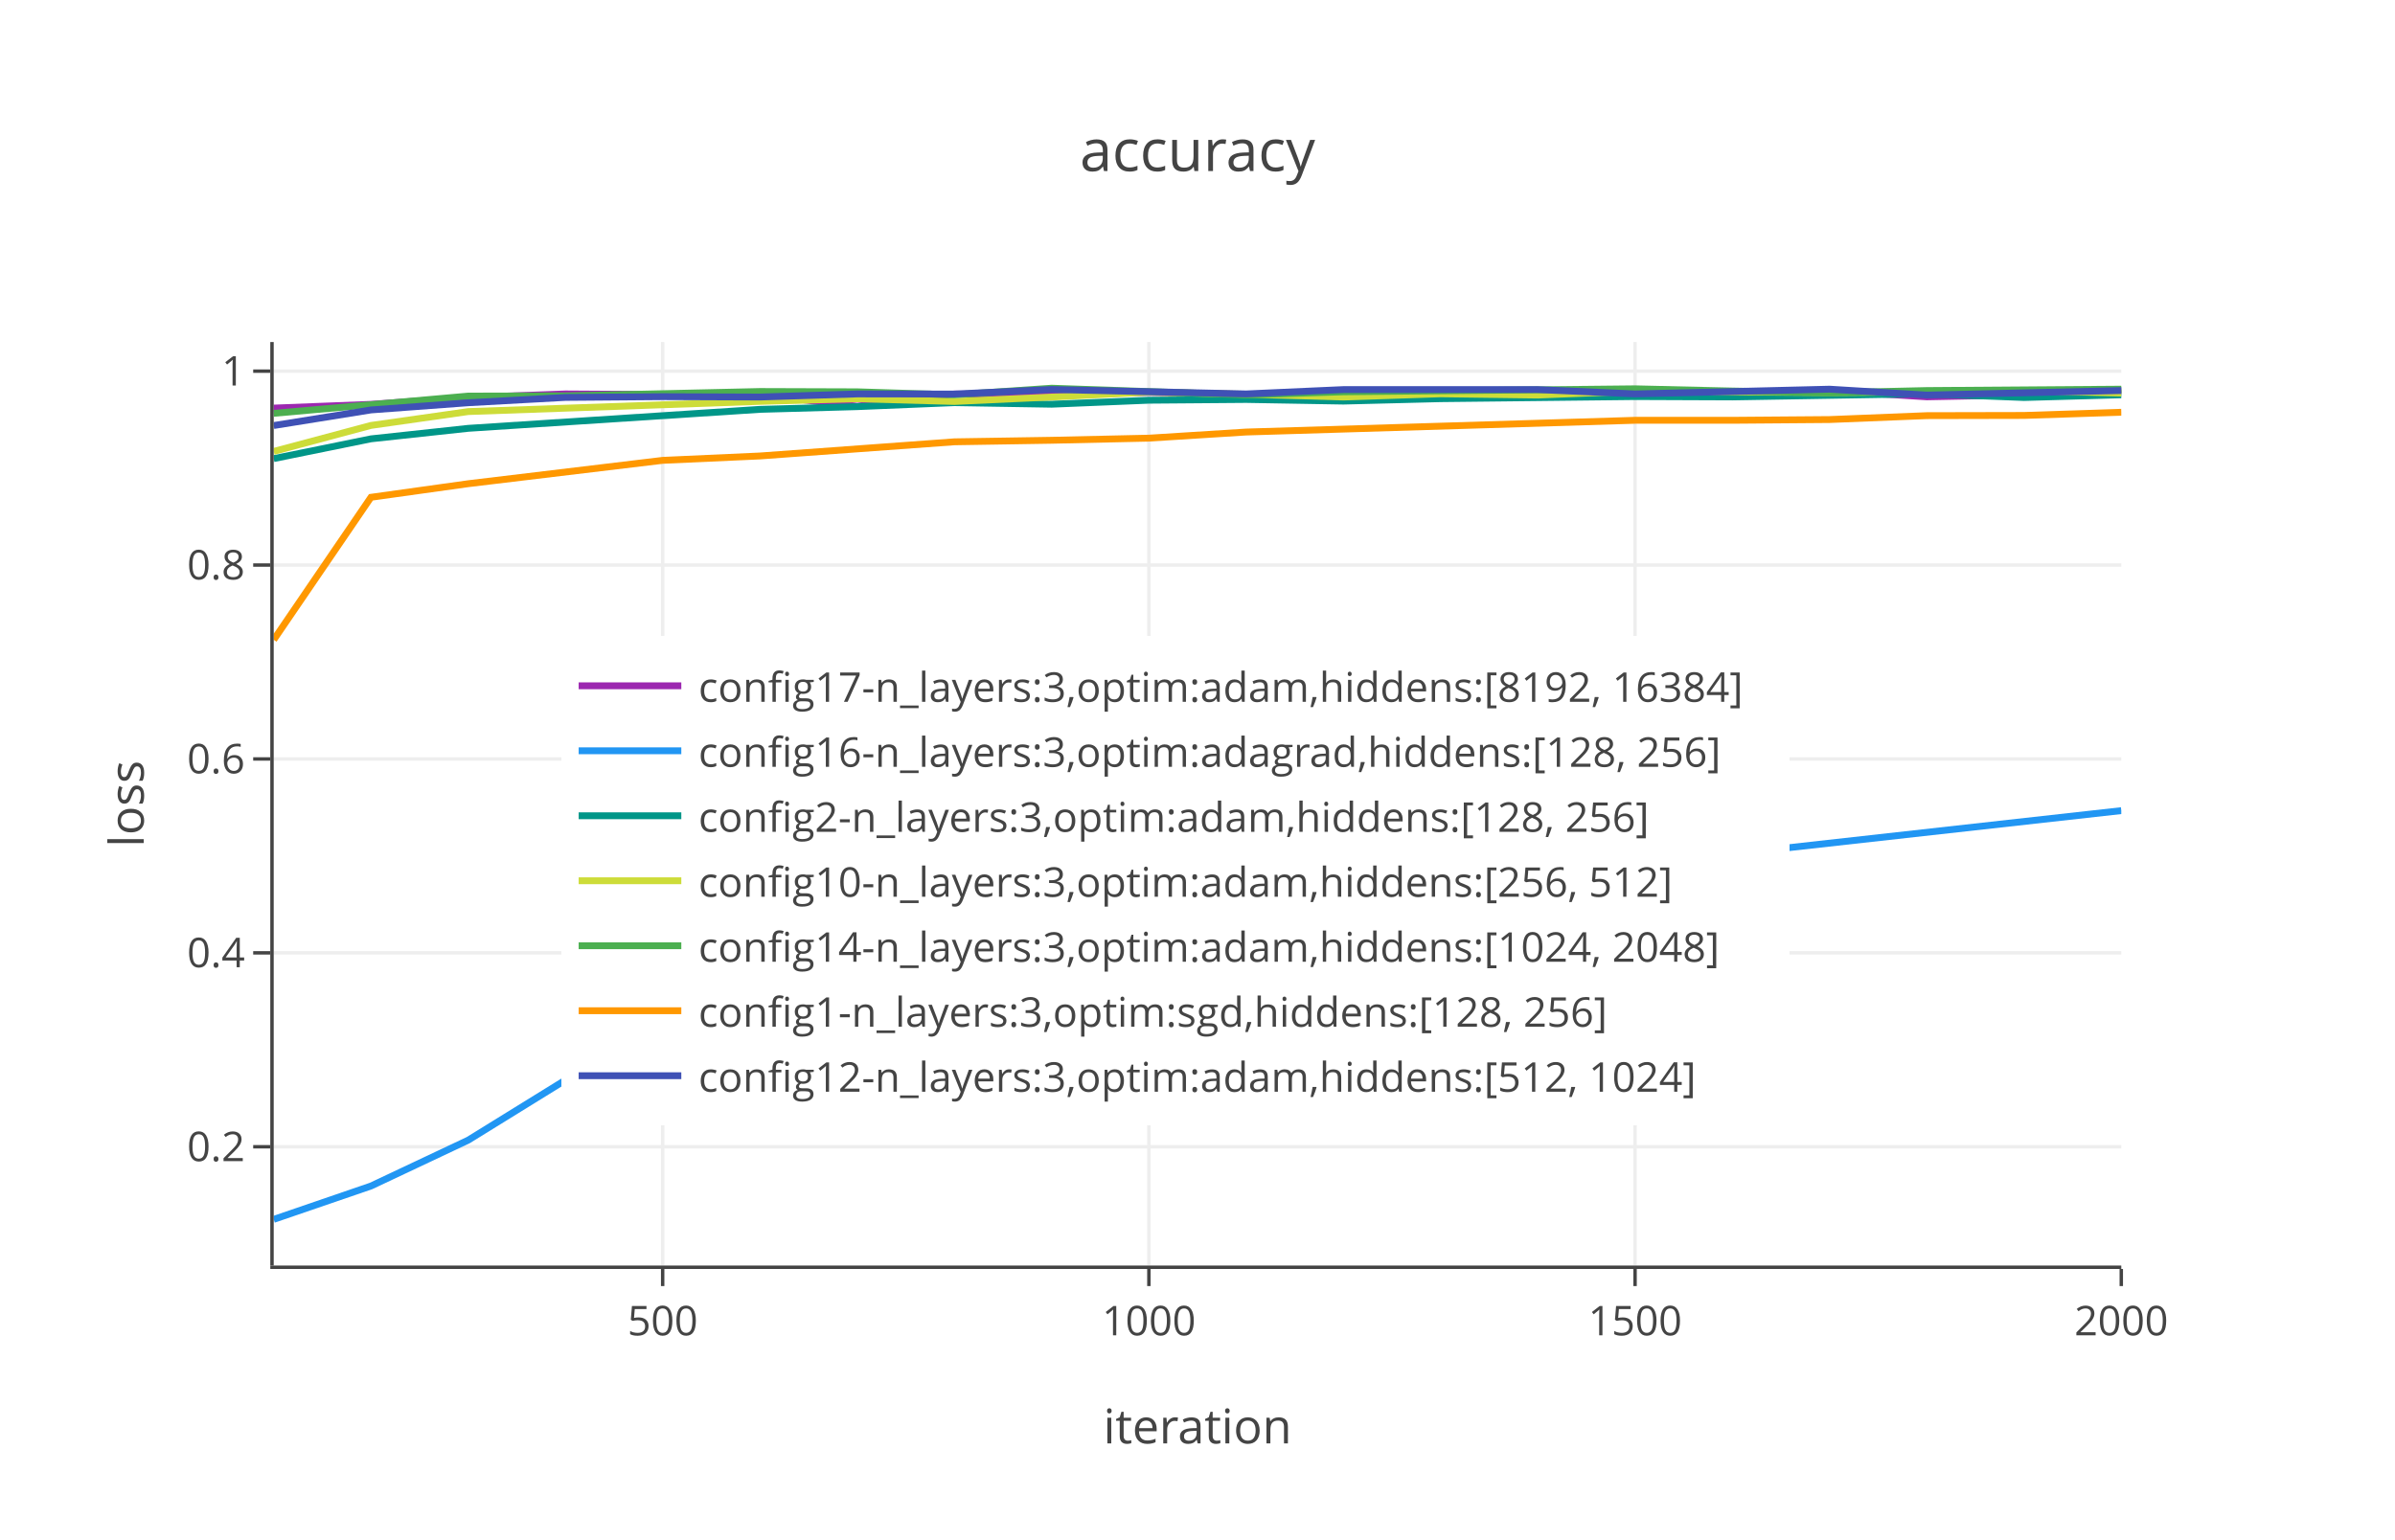
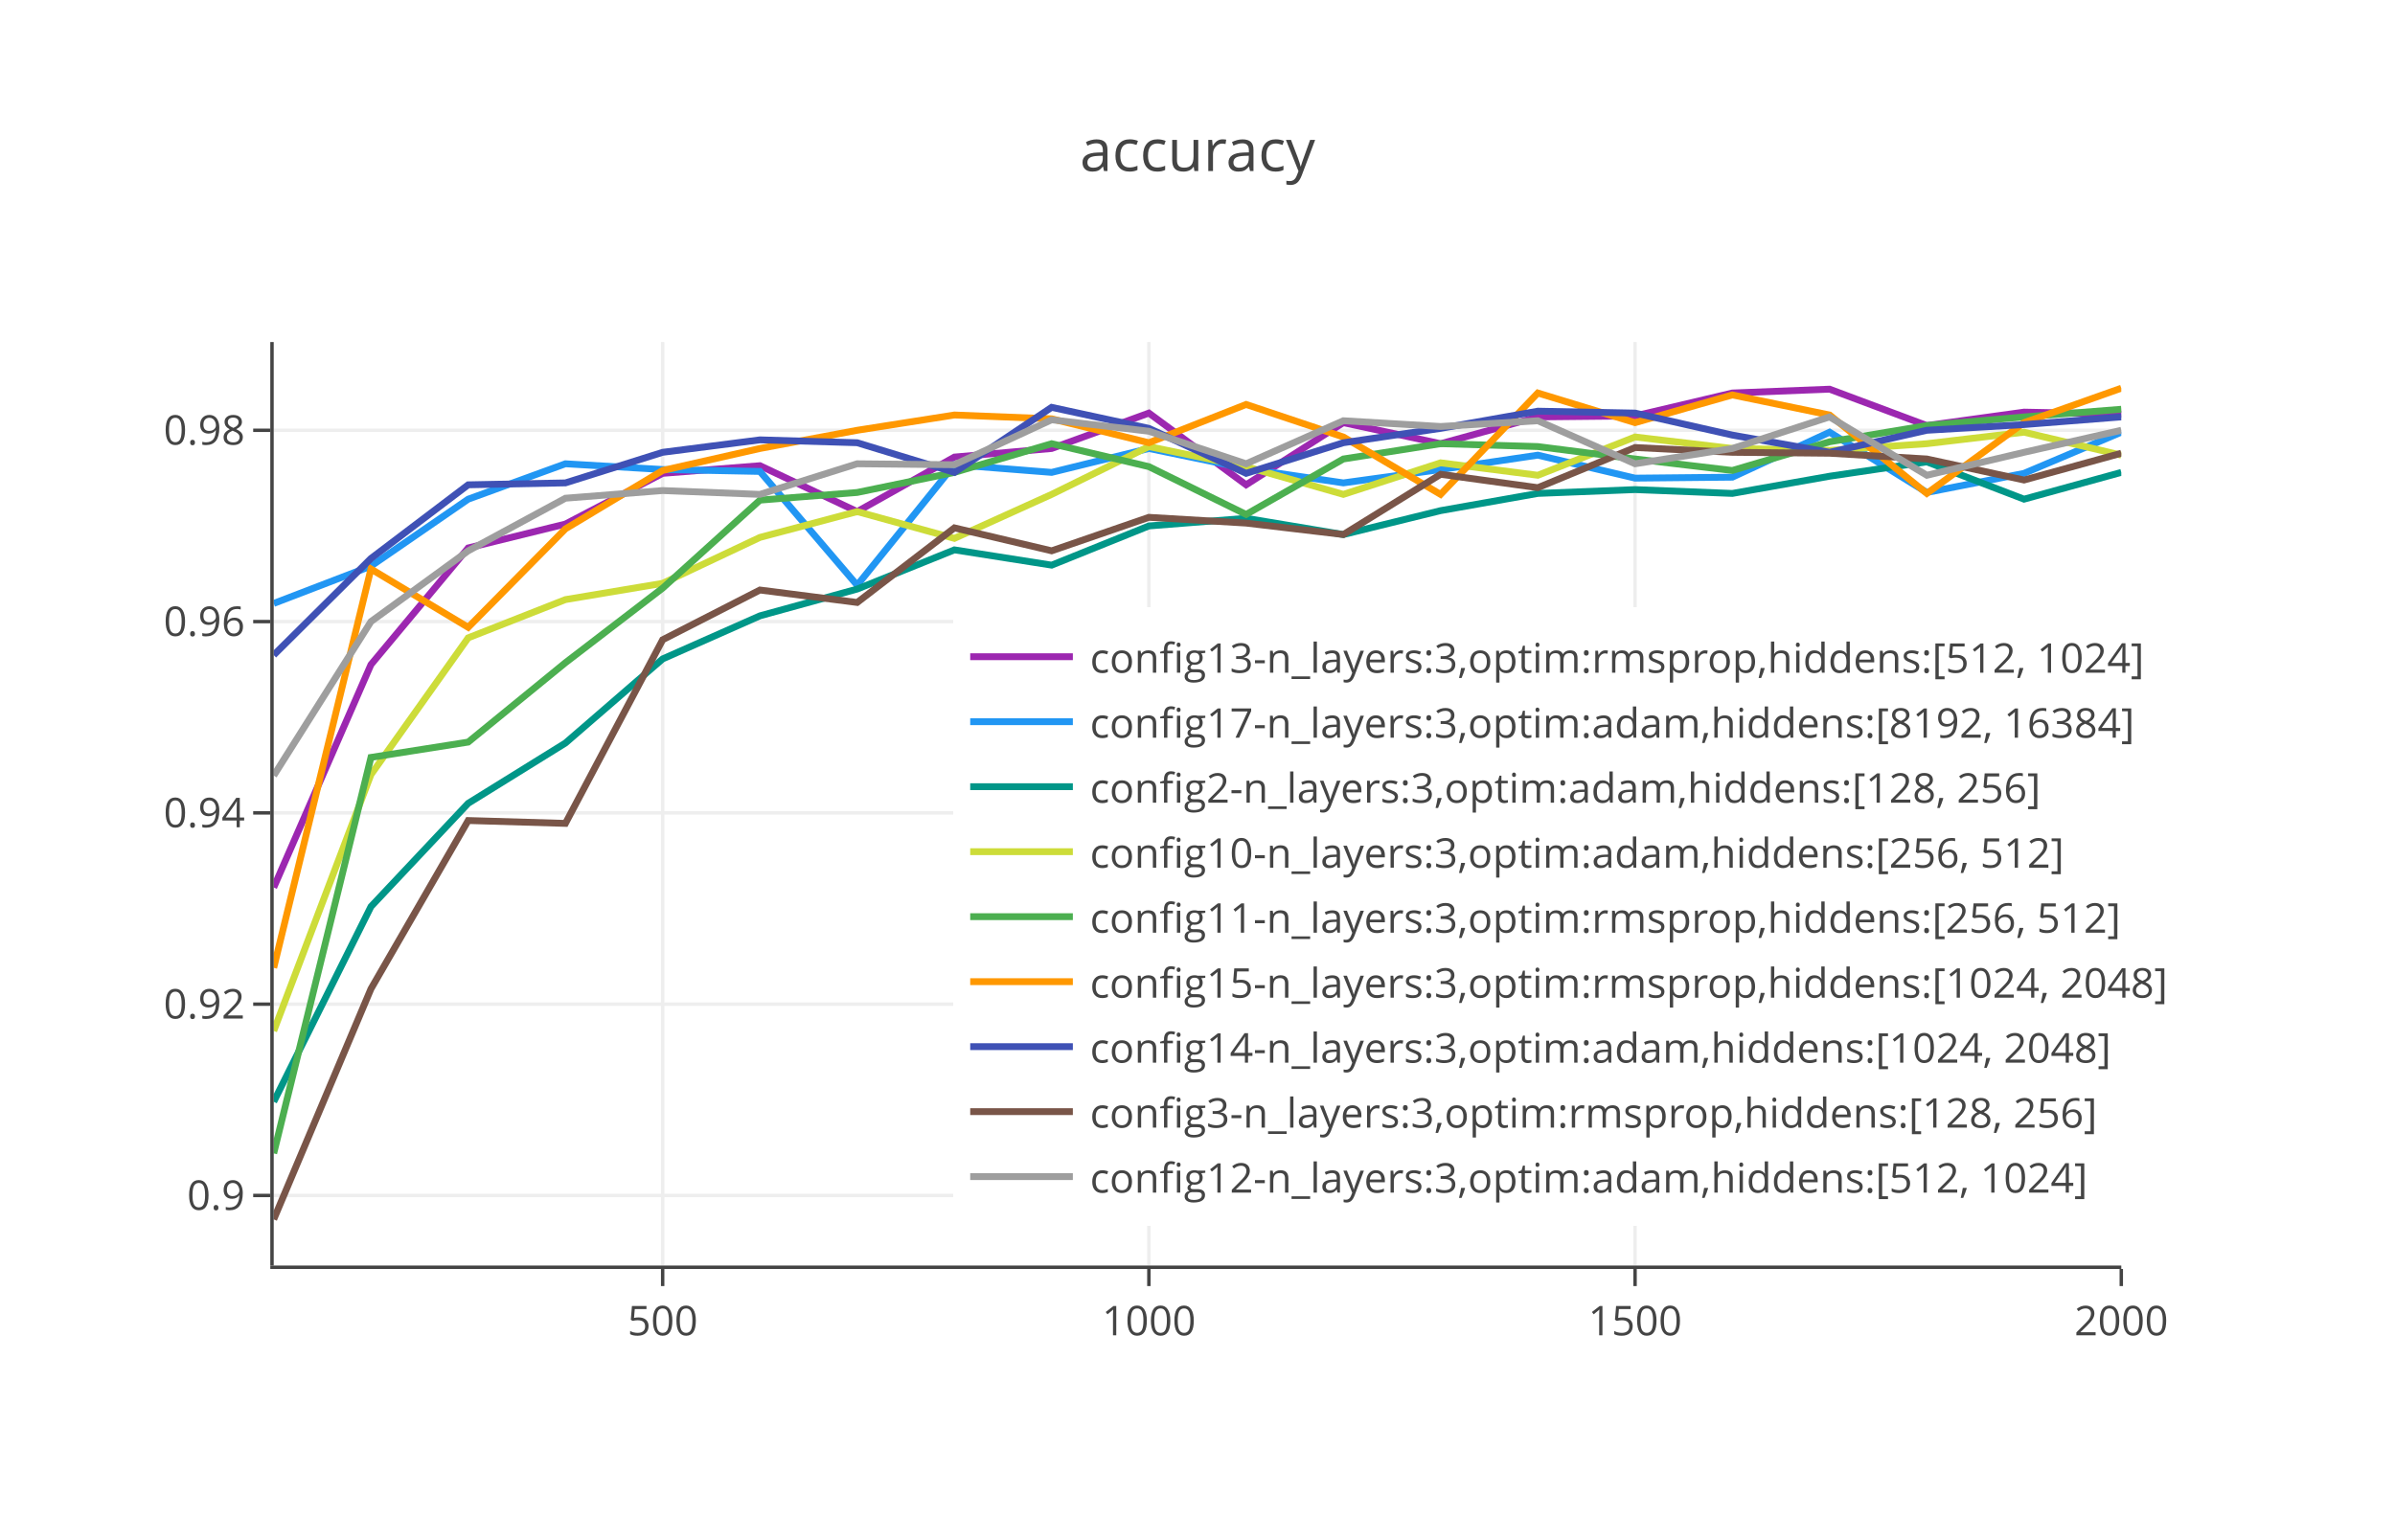
<svg xmlns="http://www.w3.org/2000/svg" class="main-svg" width="700" height="450" style="" viewBox="0 0 700 450">
  <rect x="0" y="0" width="700" height="450" style="fill: rgb(255, 255, 255); fill-opacity: 1;" />
-   <defs id="defs-e9818a">
+   <defs id="defs-115b78">
    <g class="clips">
-       <clipPath id="clipe9818axyplot" class="plotclip">
+       <clipPath id="clip115b78xyplot" class="plotclip">
        <rect width="540" height="270" />
      </clipPath>
-       <clipPath class="axesclip" id="clipe9818ax">
+       <clipPath class="axesclip" id="clip115b78x">
        <rect x="80" y="0" width="540" height="450" />
      </clipPath>
-       <clipPath class="axesclip" id="clipe9818ay">
+       <clipPath class="axesclip" id="clip115b78y">
        <rect x="0" y="100" width="700" height="270" />
      </clipPath>
-       <clipPath class="axesclip" id="clipe9818axy">
+       <clipPath class="axesclip" id="clip115b78xy">
        <rect x="80" y="100" width="540" height="270" />
      </clipPath>
    </g>
    <g class="gradients" />
  </defs>
  <g class="bglayer" />
  <g class="layer-below">
    <g class="imagelayer" />
    <g class="shapelayer" />
  </g>
  <g class="cartesianlayer">
    <g class="subplot xy">
      <g class="layer-subplot">
        <g class="shapelayer" />
        <g class="imagelayer" />
      </g>
      <g class="gridlayer">
        <g class="x">
          <path class="xgrid crisp" transform="translate(193.68,0)" d="M0,100v270" style="stroke: rgb(238, 238, 238); stroke-opacity: 1; stroke-width: 1px;" />
          <path class="xgrid crisp" transform="translate(335.79,0)" d="M0,100v270" style="stroke: rgb(238, 238, 238); stroke-opacity: 1; stroke-width: 1px;" />
          <path class="xgrid crisp" transform="translate(477.89,0)" d="M0,100v270" style="stroke: rgb(238, 238, 238); stroke-opacity: 1; stroke-width: 1px;" />
        </g>
        <g class="y">
-           <path class="ygrid crisp" transform="translate(0,335.27)" d="M80,0h540" style="stroke: rgb(238, 238, 238); stroke-opacity: 1; stroke-width: 1px;" />
-           <path class="ygrid crisp" transform="translate(0,278.58)" d="M80,0h540" style="stroke: rgb(238, 238, 238); stroke-opacity: 1; stroke-width: 1px;" />
-           <path class="ygrid crisp" transform="translate(0,221.89)" d="M80,0h540" style="stroke: rgb(238, 238, 238); stroke-opacity: 1; stroke-width: 1px;" />
-           <path class="ygrid crisp" transform="translate(0,165.2)" d="M80,0h540" style="stroke: rgb(238, 238, 238); stroke-opacity: 1; stroke-width: 1px;" />
-           <path class="ygrid crisp" transform="translate(0,108.51)" d="M80,0h540" style="stroke: rgb(238, 238, 238); stroke-opacity: 1; stroke-width: 1px;" />
+           <path class="ygrid crisp" transform="translate(0,349.51)" d="M80,0h540" style="stroke: rgb(238, 238, 238); stroke-opacity: 1; stroke-width: 1px;" />
+           <path class="ygrid crisp" transform="translate(0,293.58)" d="M80,0h540" style="stroke: rgb(238, 238, 238); stroke-opacity: 1; stroke-width: 1px;" />
+           <path class="ygrid crisp" transform="translate(0,237.66)" d="M80,0h540" style="stroke: rgb(238, 238, 238); stroke-opacity: 1; stroke-width: 1px;" />
+           <path class="ygrid crisp" transform="translate(0,181.73)" d="M80,0h540" style="stroke: rgb(238, 238, 238); stroke-opacity: 1; stroke-width: 1px;" />
+           <path class="ygrid crisp" transform="translate(0,125.8)" d="M80,0h540" style="stroke: rgb(238, 238, 238); stroke-opacity: 1; stroke-width: 1px;" />
        </g>
      </g>
      <g class="zerolinelayer" />
      <path class="xlines-below" />
      <path class="ylines-below" />
      <g class="overlines-below" />
      <g class="xaxislayer-below" />
      <g class="yaxislayer-below" />
      <g class="overaxes-below" />
-       <g class="plot" transform="translate(80,100)" clip-path="url('#clipe9818axyplot')">
+       <g class="plot" transform="translate(80,100)" clip-path="url('#clip115b78xyplot')">
        <g class="scatterlayer mlayer">
-           <g class="trace scatter tracea0ad6b" style="stroke-miterlimit: 2; opacity: 1;">
-             <g class="fills" />
-             <g class="errorbars" />
-             <g class="lines">
-               <path class="js-line" d="M0,19.31L28.42,18.21L56.84,16.22L85.26,15.17L113.68,15.34L142.11,15.4L170.53,18.77L198.95,15.2L227.37,15.43L255.79,14.72L284.21,15.31L312.63,15.74L341.05,15.34L369.47,14.92L397.89,15.6L426.32,15.57L454.74,14.24L483.16,16.02L511.58,15.46L540,14.24" style="vector-effect: non-scaling-stroke; fill: none; stroke: rgb(156, 39, 176); stroke-opacity: 1; stroke-width: 2px; opacity: 1;" />
-             </g>
-             <g class="points" />
-             <g class="text" />
-           </g>
-           <g class="trace scatter trace368759" style="stroke-miterlimit: 2; opacity: 1;">
-             <g class="fills" />
-             <g class="errorbars" />
-             <g class="lines">
-               <path class="js-line" d="M0,256.5L28.42,246.75L56.84,233.34L85.26,215.77L113.68,200.07L142.11,184.84L170.53,176.48L198.95,165.43L227.37,160.98L255.79,157.04L284.21,154.57L341.05,151.62L369.47,151.77L397.89,151.11L426.32,149.67L540,137" style="vector-effect: non-scaling-stroke; fill: none; stroke: rgb(33, 150, 243); stroke-opacity: 1; stroke-width: 2px; opacity: 1;" />
-             </g>
-             <g class="points" />
-             <g class="text" />
-           </g>
-           <g class="trace scatter traceb041dc" style="stroke-miterlimit: 2; opacity: 1;">
-             <g class="fills" />
-             <g class="errorbars" />
-             <g class="lines">
-               <path class="js-line" d="M0,34.08L28.42,28.3L56.84,25.23L142.11,19.68L170.53,18.89L198.95,17.72L227.37,18.18L255.79,17.01L284.21,16.79L312.63,17.27L341.05,16.56L397.89,15.94L426.32,16.05L483.16,15.12L511.58,16.22L540,15.43" style="vector-effect: non-scaling-stroke; fill: none; stroke: rgb(0, 150, 136); stroke-opacity: 1; stroke-width: 2px; opacity: 1;" />
-             </g>
-             <g class="points" />
-             <g class="text" />
-           </g>
-           <g class="trace scatter tracee59d83" style="stroke-miterlimit: 2; opacity: 1;">
-             <g class="fills" />
-             <g class="errorbars" />
-             <g class="lines">
-               <path class="js-line" d="M0,31.98L28.42,24.38L56.84,20.33L142.11,17.35L170.53,16.59L198.95,17.38L227.37,16.08L255.79,14.66L284.21,15.26L312.63,16.08L341.05,15.14L369.47,15.51L397.89,14.38L454.74,14.78L483.16,14.58L511.58,14.24L540,14.92" style="vector-effect: non-scaling-stroke; fill: none; stroke: rgb(205, 220, 57); stroke-opacity: 1; stroke-width: 2px; opacity: 1;" />
-             </g>
-             <g class="points" />
-             <g class="text" />
-           </g>
-           <g class="trace scatter trace9fe845" style="stroke-miterlimit: 2; opacity: 1;">
-             <g class="fills" />
-             <g class="errorbars" />
-             <g class="lines">
-               <path class="js-line" d="M0,20.84L56.84,15.8L85.26,15.74L142.11,14.46L170.53,14.55L198.95,15.43L227.37,13.5L284.21,15.46L312.63,14.55L397.89,13.67L426.32,14.32L454.74,14.83L483.16,14.18L540,13.78" style="vector-effect: non-scaling-stroke; fill: none; stroke: rgb(76, 175, 80); stroke-opacity: 1; stroke-width: 2px; opacity: 1;" />
-             </g>
-             <g class="points" />
-             <g class="text" />
-           </g>
-           <g class="trace scatter traced24e38" style="stroke-miterlimit: 2; opacity: 1;">
-             <g class="fills" />
-             <g class="errorbars" />
-             <g class="lines">
-               <path class="js-line" d="M0,87.05L28.42,45.39L56.84,41.42L113.68,34.59L142.11,33.31L198.95,29.17L227.37,28.72L255.79,28.1L284.21,26.31L397.89,22.88L426.32,22.88L454.74,22.66L483.16,21.52L511.58,21.46L540,20.53" style="vector-effect: non-scaling-stroke; fill: none; stroke: rgb(255, 152, 0); stroke-opacity: 1; stroke-width: 2px; opacity: 1;" />
-             </g>
-             <g class="points" />
-             <g class="text" />
-           </g>
-           <g class="trace scatter trace8b0ac7" style="stroke-miterlimit: 2; opacity: 1;">
-             <g class="fills" />
-             <g class="errorbars" />
-             <g class="lines">
-               <path class="js-line" d="M0,24.41L28.42,19.85L56.84,17.75L85.26,16.19L113.68,15.97L142.11,16.08L170.53,15.17L198.95,15.2L227.37,13.87L284.21,15.17L312.63,13.9L369.47,13.9L397.89,15.17L454.74,13.78L483.16,15.51L540,14.18" style="vector-effect: non-scaling-stroke; fill: none; stroke: rgb(63, 81, 181); stroke-opacity: 1; stroke-width: 2px; opacity: 1;" />
+           <g class="trace scatter tracec7fc4d" style="stroke-miterlimit: 2; opacity: 1;">
+             <g class="fills" />
+             <g class="errorbars" />
+             <g class="lines">
+               <path class="js-line" d="M0,159.47L28.42,94.31L56.84,60.2L85.26,53.21L113.68,38.39L142.11,36.15L170.53,49.57L198.95,33.63L227.37,31.12L255.79,20.77L284.21,41.74L312.63,23.57L341.05,29.72L369.47,21.89L397.89,21.61L426.32,14.9L454.74,13.78L483.16,24.41L511.58,20.49L540,21.05" style="vector-effect: non-scaling-stroke; fill: none; stroke: rgb(156, 39, 176); stroke-opacity: 1; stroke-width: 2px; opacity: 1;" />
+             </g>
+             <g class="points" />
+             <g class="text" />
+           </g>
+           <g class="trace scatter traceb956e4" style="stroke-miterlimit: 2; opacity: 1;">
+             <g class="fills" />
+             <g class="errorbars" />
+             <g class="lines">
+               <path class="js-line" d="M0,76.42L28.42,65.51L56.84,45.94L85.26,35.59L113.68,37.27L142.11,37.83L170.53,71.1L198.95,35.87L227.37,38.11L255.79,31.12L284.21,36.99L312.63,41.18L341.05,37.27L369.47,33.07L397.89,39.79L426.32,39.51L454.74,26.36L483.16,43.98L511.58,38.39L540,26.36" style="vector-effect: non-scaling-stroke; fill: none; stroke: rgb(33, 150, 243); stroke-opacity: 1; stroke-width: 2px; opacity: 1;" />
+             </g>
+             <g class="points" />
+             <g class="text" />
+           </g>
+           <g class="trace scatter trace92fd49" style="stroke-miterlimit: 2; opacity: 1;">
+             <g class="fills" />
+             <g class="errorbars" />
+             <g class="lines">
+               <path class="js-line" d="M0,222.11L28.42,165.06L56.84,134.86L85.26,117.24L113.68,92.64L142.11,80.05L170.53,72.22L198.95,60.76L227.37,65.23L255.79,53.77L284.21,51.53L312.63,56.28L341.05,49.29L369.47,44.26L397.89,43.14L426.32,44.26L454.74,39.23L483.16,35.03L511.58,45.94L540,38.11" style="vector-effect: non-scaling-stroke; fill: none; stroke: rgb(0, 150, 136); stroke-opacity: 1; stroke-width: 2px; opacity: 1;" />
+             </g>
+             <g class="points" />
+             <g class="text" />
+           </g>
+           <g class="trace scatter trace5cb5d9" style="stroke-miterlimit: 2; opacity: 1;">
+             <g class="fills" />
+             <g class="errorbars" />
+             <g class="lines">
+               <path class="js-line" d="M0,201.41L28.42,126.47L56.84,86.48L85.26,75.3L113.68,70.54L142.11,57.12L170.53,49.57L198.95,57.4L227.37,44.54L255.79,30.56L284.21,36.43L312.63,44.54L341.05,35.31L369.47,38.95L397.89,27.76L426.32,31.12L454.74,31.68L483.16,29.72L511.58,26.36L540,33.07" style="vector-effect: non-scaling-stroke; fill: none; stroke: rgb(205, 220, 57); stroke-opacity: 1; stroke-width: 2px; opacity: 1;" />
+             </g>
+             <g class="points" />
+             <g class="text" />
+           </g>
+           <g class="trace scatter traceef7ae4" style="stroke-miterlimit: 2; opacity: 1;">
+             <g class="fills" />
+             <g class="errorbars" />
+             <g class="lines">
+               <path class="js-line" d="M0,237.21L28.42,121.44L56.84,116.96L85.26,93.75L113.68,71.94L142.11,46.22L170.53,43.98L198.95,38.11L227.37,29.72L255.79,36.43L284.21,50.41L312.63,34.19L341.05,29.72L369.47,30.56L397.89,34.19L426.32,37.55L454.74,29.16L483.16,24.41L511.58,21.89L540,19.65" style="vector-effect: non-scaling-stroke; fill: none; stroke: rgb(76, 175, 80); stroke-opacity: 1; stroke-width: 2px; opacity: 1;" />
+             </g>
+             <g class="points" />
+             <g class="text" />
+           </g>
+           <g class="trace scatter trace9b31fb" style="stroke-miterlimit: 2; opacity: 1;">
+             <g class="fills" />
+             <g class="errorbars" />
+             <g class="lines">
+               <path class="js-line" d="M0,182.96L28.42,66.35L56.84,83.41L85.26,54.61L113.68,37.55L142.11,31.12L170.53,25.8L198.95,21.33L227.37,22.45L255.79,29.44L284.21,18.25L312.63,27.76L341.05,44.54L369.47,14.9L397.89,23.57L426.32,15.46L454.74,21.33L483.16,44.26L511.58,23.57L540,13.5" style="vector-effect: non-scaling-stroke; fill: none; stroke: rgb(255, 152, 0); stroke-opacity: 1; stroke-width: 2px; opacity: 1;" />
+             </g>
+             <g class="points" />
+             <g class="text" />
+           </g>
+           <g class="trace scatter trace29a356" style="stroke-miterlimit: 2; opacity: 1;">
+             <g class="fills" />
+             <g class="errorbars" />
+             <g class="lines">
+               <path class="js-line" d="M0,91.52L28.42,63.27L56.84,41.74L85.26,41.18L113.68,32.24L142.11,28.6L170.53,29.44L198.95,38.11L227.37,19.09L255.79,25.24L284.21,38.39L312.63,29.44L341.05,25.24L369.47,20.21L397.89,20.77L426.32,27.2L454.74,32.24L483.16,25.8L511.58,24.13L540,21.89" style="vector-effect: non-scaling-stroke; fill: none; stroke: rgb(63, 81, 181); stroke-opacity: 1; stroke-width: 2px; opacity: 1;" />
+             </g>
+             <g class="points" />
+             <g class="text" />
+           </g>
+           <g class="trace scatter trace41117d" style="stroke-miterlimit: 2; opacity: 1;">
+             <g class="fills" />
+             <g class="errorbars" />
+             <g class="lines">
+               <path class="js-line" d="M0,256.5L28.42,189.11L56.84,139.89L85.26,140.73L113.68,87.04L142.11,72.5L170.53,76.14L198.95,54.33L227.37,61.04L255.79,51.25L284.21,52.93L312.63,56.28L341.05,38.67L369.47,42.58L397.89,30.84L426.32,32.24L454.74,32.51L483.16,34.19L511.58,40.34L540,32.51" style="vector-effect: non-scaling-stroke; fill: none; stroke: rgb(121, 85, 72); stroke-opacity: 1; stroke-width: 2px; opacity: 1;" />
+             </g>
+             <g class="points" />
+             <g class="text" />
+           </g>
+           <g class="trace scatter trace278db2" style="stroke-miterlimit: 2; opacity: 1;">
+             <g class="fills" />
+             <g class="errorbars" />
+             <g class="lines">
+               <path class="js-line" d="M0,126.75L28.42,81.73L56.84,61.04L85.26,45.66L113.68,43.42L142.11,44.54L170.53,35.59L198.95,35.87L227.37,22.73L255.79,26.08L284.21,35.59L312.63,23.01L341.05,24.69L369.47,23.01L397.89,35.59L426.32,31.12L454.74,21.89L483.16,38.95L511.58,32.24L540,25.8" style="vector-effect: non-scaling-stroke; fill: none; stroke: rgb(158, 158, 158); stroke-opacity: 1; stroke-width: 2px; opacity: 1;" />
            </g>
            <g class="points" />
            <g class="text" />
          </g>
        </g>
      </g>
      <g class="overplot" />
      <path class="xlines-above crisp" d="M79,370.5H620" style="fill: none; stroke-width: 1px; stroke: rgb(68, 68, 68); stroke-opacity: 1;" />
      <path class="ylines-above crisp" d="M79.5,100V370" style="fill: none; stroke-width: 1px; stroke: rgb(68, 68, 68); stroke-opacity: 1;" />
      <g class="overlines-above" />
      <g class="xaxislayer-above">
        <path class="xtick ticks crisp" d="M0,371v5" transform="translate(193.68,0)" style="stroke: rgb(68, 68, 68); stroke-opacity: 1; stroke-width: 1px;" />
        <path class="xtick ticks crisp" d="M0,371v5" transform="translate(335.79,0)" style="stroke: rgb(68, 68, 68); stroke-opacity: 1; stroke-width: 1px;" />
        <path class="xtick ticks crisp" d="M0,371v5" transform="translate(477.89,0)" style="stroke: rgb(68, 68, 68); stroke-opacity: 1; stroke-width: 1px;" />
        <path class="xtick ticks crisp" d="M0,371v5" transform="translate(620,0)" style="stroke: rgb(68, 68, 68); stroke-opacity: 1; stroke-width: 1px;" />
        <g class="xtick">
          <text text-anchor="middle" x="0" y="390.4" transform="translate(193.68,0)" style="font-family: 'Open Sans', verdana, arial, sans-serif; font-size: 12px; fill: rgb(68, 68, 68); fill-opacity: 1; white-space: pre;">500</text>
        </g>
        <g class="xtick">
          <text text-anchor="middle" x="0" y="390.4" transform="translate(335.79,0)" style="font-family: 'Open Sans', verdana, arial, sans-serif; font-size: 12px; fill: rgb(68, 68, 68); fill-opacity: 1; white-space: pre;">1000</text>
        </g>
        <g class="xtick">
          <text text-anchor="middle" x="0" y="390.4" transform="translate(477.89,0)" style="font-family: 'Open Sans', verdana, arial, sans-serif; font-size: 12px; fill: rgb(68, 68, 68); fill-opacity: 1; white-space: pre;">1500</text>
        </g>
        <g class="xtick">
          <text text-anchor="middle" x="0" y="390.4" transform="translate(620,0)" style="font-family: 'Open Sans', verdana, arial, sans-serif; font-size: 12px; fill: rgb(68, 68, 68); fill-opacity: 1; white-space: pre;">2000</text>
        </g>
      </g>
      <g class="yaxislayer-above">
-         <path class="ytick ticks crisp" d="M79,0h-5" transform="translate(0,335.27)" style="stroke: rgb(68, 68, 68); stroke-opacity: 1; stroke-width: 1px;" />
-         <path class="ytick ticks crisp" d="M79,0h-5" transform="translate(0,278.58)" style="stroke: rgb(68, 68, 68); stroke-opacity: 1; stroke-width: 1px;" />
-         <path class="ytick ticks crisp" d="M79,0h-5" transform="translate(0,221.89)" style="stroke: rgb(68, 68, 68); stroke-opacity: 1; stroke-width: 1px;" />
-         <path class="ytick ticks crisp" d="M79,0h-5" transform="translate(0,165.2)" style="stroke: rgb(68, 68, 68); stroke-opacity: 1; stroke-width: 1px;" />
-         <path class="ytick ticks crisp" d="M79,0h-5" transform="translate(0,108.51)" style="stroke: rgb(68, 68, 68); stroke-opacity: 1; stroke-width: 1px;" />
-         <g class="ytick">
-           <text text-anchor="end" x="71.6" y="4.2" transform="translate(0,335.27)" style="font-family: 'Open Sans', verdana, arial, sans-serif; font-size: 12px; fill: rgb(68, 68, 68); fill-opacity: 1; white-space: pre;">0.2</text>
-         </g>
-         <g class="ytick">
-           <text text-anchor="end" x="71.6" y="4.2" transform="translate(0,278.58)" style="font-family: 'Open Sans', verdana, arial, sans-serif; font-size: 12px; fill: rgb(68, 68, 68); fill-opacity: 1; white-space: pre;">0.4</text>
-         </g>
-         <g class="ytick">
-           <text text-anchor="end" x="71.6" y="4.2" transform="translate(0,221.89)" style="font-family: 'Open Sans', verdana, arial, sans-serif; font-size: 12px; fill: rgb(68, 68, 68); fill-opacity: 1; white-space: pre;">0.6</text>
-         </g>
-         <g class="ytick">
-           <text text-anchor="end" x="71.6" y="4.2" transform="translate(0,165.2)" style="font-family: 'Open Sans', verdana, arial, sans-serif; font-size: 12px; fill: rgb(68, 68, 68); fill-opacity: 1; white-space: pre;">0.8</text>
-         </g>
-         <g class="ytick">
-           <text text-anchor="end" x="71.6" y="4.2" transform="translate(0,108.51)" style="font-family: 'Open Sans', verdana, arial, sans-serif; font-size: 12px; fill: rgb(68, 68, 68); fill-opacity: 1; white-space: pre;">1</text>
+         <path class="ytick ticks crisp" d="M79,0h-5" transform="translate(0,349.51)" style="stroke: rgb(68, 68, 68); stroke-opacity: 1; stroke-width: 1px;" />
+         <path class="ytick ticks crisp" d="M79,0h-5" transform="translate(0,293.58)" style="stroke: rgb(68, 68, 68); stroke-opacity: 1; stroke-width: 1px;" />
+         <path class="ytick ticks crisp" d="M79,0h-5" transform="translate(0,237.66)" style="stroke: rgb(68, 68, 68); stroke-opacity: 1; stroke-width: 1px;" />
+         <path class="ytick ticks crisp" d="M79,0h-5" transform="translate(0,181.73)" style="stroke: rgb(68, 68, 68); stroke-opacity: 1; stroke-width: 1px;" />
+         <path class="ytick ticks crisp" d="M79,0h-5" transform="translate(0,125.8)" style="stroke: rgb(68, 68, 68); stroke-opacity: 1; stroke-width: 1px;" />
+         <g class="ytick">
+           <text text-anchor="end" x="71.6" y="4.2" transform="translate(0,349.51)" style="font-family: 'Open Sans', verdana, arial, sans-serif; font-size: 12px; fill: rgb(68, 68, 68); fill-opacity: 1; white-space: pre;">0.9</text>
+         </g>
+         <g class="ytick">
+           <text text-anchor="end" x="71.6" y="4.2" transform="translate(0,293.58)" style="font-family: 'Open Sans', verdana, arial, sans-serif; font-size: 12px; fill: rgb(68, 68, 68); fill-opacity: 1; white-space: pre;">0.92</text>
+         </g>
+         <g class="ytick">
+           <text text-anchor="end" x="71.6" y="4.2" transform="translate(0,237.66)" style="font-family: 'Open Sans', verdana, arial, sans-serif; font-size: 12px; fill: rgb(68, 68, 68); fill-opacity: 1; white-space: pre;">0.94</text>
+         </g>
+         <g class="ytick">
+           <text text-anchor="end" x="71.6" y="4.2" transform="translate(0,181.73)" style="font-family: 'Open Sans', verdana, arial, sans-serif; font-size: 12px; fill: rgb(68, 68, 68); fill-opacity: 1; white-space: pre;">0.96</text>
+         </g>
+         <g class="ytick">
+           <text text-anchor="end" x="71.6" y="4.2" transform="translate(0,125.8)" style="font-family: 'Open Sans', verdana, arial, sans-serif; font-size: 12px; fill: rgb(68, 68, 68); fill-opacity: 1; white-space: pre;">0.98</text>
        </g>
      </g>
      <g class="overaxes-above" />
    </g>
  </g>
  <g class="polarlayer" />
  <g class="ternarylayer" />
  <g class="geolayer" />
  <g class="funnelarealayer" />
  <g class="pielayer" />
  <g class="treemaplayer" />
  <g class="sunburstlayer" />
  <g class="glimages" />
-   <defs id="topdefs-e9818a">
+   <defs id="topdefs-115b78">
    <g class="clips" />
-     <clipPath id="legende9818a">
-       <rect width="359" height="143" x="0" y="0" />
+     <clipPath id="legend115b78">
+       <rect width="369" height="181" x="0" y="0" />
    </clipPath>
  </defs>
  <g class="layer-above">
    <g class="imagelayer" />
    <g class="shapelayer" />
  </g>
  <g class="infolayer">
-     <g class="legend" pointer-events="all" transform="translate(164.1304,186)">
-       <rect class="bg" shape-rendering="crispEdges" width="359" height="143" x="0" y="0" style="stroke: rgb(68, 68, 68); stroke-opacity: 1; fill: rgb(255, 255, 255); fill-opacity: 1; stroke-width: 0px;" />
-       <g class="scrollbox" transform="" clip-path="url('#legende9818a')">
+     <g class="legend" pointer-events="all" transform="translate(278.5692,177.5)">
+       <rect class="bg" shape-rendering="crispEdges" width="369" height="181" x="0" y="0" style="stroke: rgb(68, 68, 68); stroke-opacity: 1; fill: rgb(255, 255, 255); fill-opacity: 1; stroke-width: 0px;" />
+       <g class="scrollbox" transform="" clip-path="url('#legend115b78')">
        <g class="groups">
          <g class="traces" transform="translate(0,14.5)" style="opacity: 1;">
+             <text class="legendtext" text-anchor="start" x="40" y="4.68" style="font-family: 'Open Sans', verdana, arial, sans-serif; font-size: 12px; fill: rgb(68, 68, 68); fill-opacity: 1; white-space: pre;">config13-n_layers:3,optim:rmsprop,hiddens:[512, 1024]</text>
+             <g class="layers" style="opacity: 1;">
+               <g class="legendfill" />
+               <g class="legendlines">
+                 <path class="js-line" d="M5,0h30" style="fill: none; stroke: rgb(156, 39, 176); stroke-opacity: 1; stroke-width: 2px;" />
+               </g>
+               <g class="legendsymbols">
+                 <g class="legendpoints" />
+               </g>
+             </g>
+             <rect class="legendtoggle" x="0" y="-9.5" width="363.094" height="19" style="fill: rgb(0, 0, 0); fill-opacity: 0;" />
+           </g>
+           <g class="traces" transform="translate(0,33.5)" style="opacity: 1;">
            <text class="legendtext" text-anchor="start" x="40" y="4.68" style="font-family: 'Open Sans', verdana, arial, sans-serif; font-size: 12px; fill: rgb(68, 68, 68); fill-opacity: 1; white-space: pre;">config17-n_layers:3,optim:adam,hiddens:[8192, 16384]</text>
            <g class="layers" style="opacity: 1;">
              <g class="legendfill" />
              <g class="legendlines">
-                 <path class="js-line" d="M5,0h30" style="fill: none; stroke: rgb(156, 39, 176); stroke-opacity: 1; stroke-width: 2px;" />
-               </g>
-               <g class="legendsymbols">
-                 <g class="legendpoints" />
-               </g>
-             </g>
-             <rect class="legendtoggle" x="0" y="-9.5" width="353.109" height="19" style="fill: rgb(0, 0, 0); fill-opacity: 0;" />
-           </g>
-           <g class="traces" transform="translate(0,33.5)" style="opacity: 1;">
-             <text class="legendtext" text-anchor="start" x="40" y="4.68" style="font-family: 'Open Sans', verdana, arial, sans-serif; font-size: 12px; fill: rgb(68, 68, 68); fill-opacity: 1; white-space: pre;">config16-n_layers:3,optim:adagrad,hiddens:[128, 256]</text>
-             <g class="layers" style="opacity: 1;">
-               <g class="legendfill" />
-               <g class="legendlines">
                <path class="js-line" d="M5,0h30" style="fill: none; stroke: rgb(33, 150, 243); stroke-opacity: 1; stroke-width: 2px;" />
              </g>
              <g class="legendsymbols">
                <g class="legendpoints" />
              </g>
            </g>
-             <rect class="legendtoggle" x="0" y="-9.5" width="353.109" height="19" style="fill: rgb(0, 0, 0); fill-opacity: 0;" />
+             <rect class="legendtoggle" x="0" y="-9.5" width="363.094" height="19" style="fill: rgb(0, 0, 0); fill-opacity: 0;" />
          </g>
          <g class="traces" transform="translate(0,52.5)" style="opacity: 1;">
            <text class="legendtext" text-anchor="start" x="40" y="4.68" style="font-family: 'Open Sans', verdana, arial, sans-serif; font-size: 12px; fill: rgb(68, 68, 68); fill-opacity: 1; white-space: pre;">config2-n_layers:3,optim:adam,hiddens:[128, 256]</text>
            <g class="layers" style="opacity: 1;">
              <g class="legendfill" />
              <g class="legendlines">
                <path class="js-line" d="M5,0h30" style="fill: none; stroke: rgb(0, 150, 136); stroke-opacity: 1; stroke-width: 2px;" />
              </g>
              <g class="legendsymbols">
                <g class="legendpoints" />
              </g>
            </g>
-             <rect class="legendtoggle" x="0" y="-9.5" width="353.109" height="19" style="fill: rgb(0, 0, 0); fill-opacity: 0;" />
+             <rect class="legendtoggle" x="0" y="-9.5" width="363.094" height="19" style="fill: rgb(0, 0, 0); fill-opacity: 0;" />
          </g>
          <g class="traces" transform="translate(0,71.5)" style="opacity: 1;">
            <text class="legendtext" text-anchor="start" x="40" y="4.68" style="font-family: 'Open Sans', verdana, arial, sans-serif; font-size: 12px; fill: rgb(68, 68, 68); fill-opacity: 1; white-space: pre;">config10-n_layers:3,optim:adam,hiddens:[256, 512]</text>
            <g class="layers" style="opacity: 1;">
              <g class="legendfill" />
              <g class="legendlines">
                <path class="js-line" d="M5,0h30" style="fill: none; stroke: rgb(205, 220, 57); stroke-opacity: 1; stroke-width: 2px;" />
              </g>
              <g class="legendsymbols">
                <g class="legendpoints" />
              </g>
            </g>
-             <rect class="legendtoggle" x="0" y="-9.5" width="353.109" height="19" style="fill: rgb(0, 0, 0); fill-opacity: 0;" />
+             <rect class="legendtoggle" x="0" y="-9.5" width="363.094" height="19" style="fill: rgb(0, 0, 0); fill-opacity: 0;" />
          </g>
          <g class="traces" transform="translate(0,90.5)" style="opacity: 1;">
+             <text class="legendtext" text-anchor="start" x="40" y="4.68" style="font-family: 'Open Sans', verdana, arial, sans-serif; font-size: 12px; fill: rgb(68, 68, 68); fill-opacity: 1; white-space: pre;">config11-n_layers:3,optim:rmsprop,hiddens:[256, 512]</text>
+             <g class="layers" style="opacity: 1;">
+               <g class="legendfill" />
+               <g class="legendlines">
+                 <path class="js-line" d="M5,0h30" style="fill: none; stroke: rgb(76, 175, 80); stroke-opacity: 1; stroke-width: 2px;" />
+               </g>
+               <g class="legendsymbols">
+                 <g class="legendpoints" />
+               </g>
+             </g>
+             <rect class="legendtoggle" x="0" y="-9.5" width="363.094" height="19" style="fill: rgb(0, 0, 0); fill-opacity: 0;" />
+           </g>
+           <g class="traces" transform="translate(0,109.5)" style="opacity: 1;">
+             <text class="legendtext" text-anchor="start" x="40" y="4.68" style="font-family: 'Open Sans', verdana, arial, sans-serif; font-size: 12px; fill: rgb(68, 68, 68); fill-opacity: 1; white-space: pre;">config15-n_layers:3,optim:rmsprop,hiddens:[1024, 2048]</text>
+             <g class="layers" style="opacity: 1;">
+               <g class="legendfill" />
+               <g class="legendlines">
+                 <path class="js-line" d="M5,0h30" style="fill: none; stroke: rgb(255, 152, 0); stroke-opacity: 1; stroke-width: 2px;" />
+               </g>
+               <g class="legendsymbols">
+                 <g class="legendpoints" />
+               </g>
+             </g>
+             <rect class="legendtoggle" x="0" y="-9.5" width="363.094" height="19" style="fill: rgb(0, 0, 0); fill-opacity: 0;" />
+           </g>
+           <g class="traces" transform="translate(0,128.5)" style="opacity: 1;">
            <text class="legendtext" text-anchor="start" x="40" y="4.68" style="font-family: 'Open Sans', verdana, arial, sans-serif; font-size: 12px; fill: rgb(68, 68, 68); fill-opacity: 1; white-space: pre;">config14-n_layers:3,optim:adam,hiddens:[1024, 2048]</text>
            <g class="layers" style="opacity: 1;">
              <g class="legendfill" />
              <g class="legendlines">
-                 <path class="js-line" d="M5,0h30" style="fill: none; stroke: rgb(76, 175, 80); stroke-opacity: 1; stroke-width: 2px;" />
-               </g>
-               <g class="legendsymbols">
-                 <g class="legendpoints" />
-               </g>
-             </g>
-             <rect class="legendtoggle" x="0" y="-9.5" width="353.109" height="19" style="fill: rgb(0, 0, 0); fill-opacity: 0;" />
-           </g>
-           <g class="traces" transform="translate(0,109.5)" style="opacity: 1;">
-             <text class="legendtext" text-anchor="start" x="40" y="4.68" style="font-family: 'Open Sans', verdana, arial, sans-serif; font-size: 12px; fill: rgb(68, 68, 68); fill-opacity: 1; white-space: pre;">config1-n_layers:3,optim:sgd,hiddens:[128, 256]</text>
-             <g class="layers" style="opacity: 1;">
-               <g class="legendfill" />
-               <g class="legendlines">
-                 <path class="js-line" d="M5,0h30" style="fill: none; stroke: rgb(255, 152, 0); stroke-opacity: 1; stroke-width: 2px;" />
-               </g>
-               <g class="legendsymbols">
-                 <g class="legendpoints" />
-               </g>
-             </g>
-             <rect class="legendtoggle" x="0" y="-9.5" width="353.109" height="19" style="fill: rgb(0, 0, 0); fill-opacity: 0;" />
-           </g>
-           <g class="traces" transform="translate(0,128.5)" style="opacity: 1;">
+                 <path class="js-line" d="M5,0h30" style="fill: none; stroke: rgb(63, 81, 181); stroke-opacity: 1; stroke-width: 2px;" />
+               </g>
+               <g class="legendsymbols">
+                 <g class="legendpoints" />
+               </g>
+             </g>
+             <rect class="legendtoggle" x="0" y="-9.5" width="363.094" height="19" style="fill: rgb(0, 0, 0); fill-opacity: 0;" />
+           </g>
+           <g class="traces" transform="translate(0,147.5)" style="opacity: 1;">
+             <text class="legendtext" text-anchor="start" x="40" y="4.68" style="font-family: 'Open Sans', verdana, arial, sans-serif; font-size: 12px; fill: rgb(68, 68, 68); fill-opacity: 1; white-space: pre;">config3-n_layers:3,optim:rmsprop,hiddens:[128, 256]</text>
+             <g class="layers" style="opacity: 1;">
+               <g class="legendfill" />
+               <g class="legendlines">
+                 <path class="js-line" d="M5,0h30" style="fill: none; stroke: rgb(121, 85, 72); stroke-opacity: 1; stroke-width: 2px;" />
+               </g>
+               <g class="legendsymbols">
+                 <g class="legendpoints" />
+               </g>
+             </g>
+             <rect class="legendtoggle" x="0" y="-9.5" width="363.094" height="19" style="fill: rgb(0, 0, 0); fill-opacity: 0;" />
+           </g>
+           <g class="traces" transform="translate(0,166.5)" style="opacity: 1;">
            <text class="legendtext" text-anchor="start" x="40" y="4.68" style="font-family: 'Open Sans', verdana, arial, sans-serif; font-size: 12px; fill: rgb(68, 68, 68); fill-opacity: 1; white-space: pre;">config12-n_layers:3,optim:adam,hiddens:[512, 1024]</text>
            <g class="layers" style="opacity: 1;">
              <g class="legendfill" />
              <g class="legendlines">
-                 <path class="js-line" d="M5,0h30" style="fill: none; stroke: rgb(63, 81, 181); stroke-opacity: 1; stroke-width: 2px;" />
-               </g>
-               <g class="legendsymbols">
-                 <g class="legendpoints" />
-               </g>
-             </g>
-             <rect class="legendtoggle" x="0" y="-9.5" width="353.109" height="19" style="fill: rgb(0, 0, 0); fill-opacity: 0;" />
+                 <path class="js-line" d="M5,0h30" style="fill: none; stroke: rgb(158, 158, 158); stroke-opacity: 1; stroke-width: 2px;" />
+               </g>
+               <g class="legendsymbols">
+                 <g class="legendpoints" />
+               </g>
+             </g>
+             <rect class="legendtoggle" x="0" y="-9.5" width="363.094" height="19" style="fill: rgb(0, 0, 0); fill-opacity: 0;" />
          </g>
        </g>
      </g>
      <rect class="scrollbar" rx="20" ry="3" width="0" height="0" x="0" y="0" style="fill: rgb(128, 139, 164); fill-opacity: 1;" />
    </g>
    <g class="g-gtitle">
      <text class="gtitle" x="350" y="50" text-anchor="middle" dy="0em" style="font-family: 'Open Sans', verdana, arial, sans-serif; font-size: 17px; fill: rgb(68, 68, 68); opacity: 1; font-weight: normal; white-space: pre;">accuracy</text>
    </g>
-     <g class="g-xtitle">
-       <text class="xtitle" x="350" y="422" text-anchor="middle" style="font-family: 'Open Sans', verdana, arial, sans-serif; font-size: 14px; fill: rgb(68, 68, 68); opacity: 1; font-weight: normal; white-space: pre;">iteration</text>
-     </g>
-     <g class="g-ytitle">
-       <text class="ytitle" transform="rotate(-90,42,235)" x="42" y="235" text-anchor="middle" style="font-family: 'Open Sans', verdana, arial, sans-serif; font-size: 14px; fill: rgb(68, 68, 68); opacity: 1; font-weight: normal; white-space: pre;">loss</text>
-     </g>
+     <g class="g-xtitle" />
+     <g class="g-ytitle" />
  </g>
</svg>
